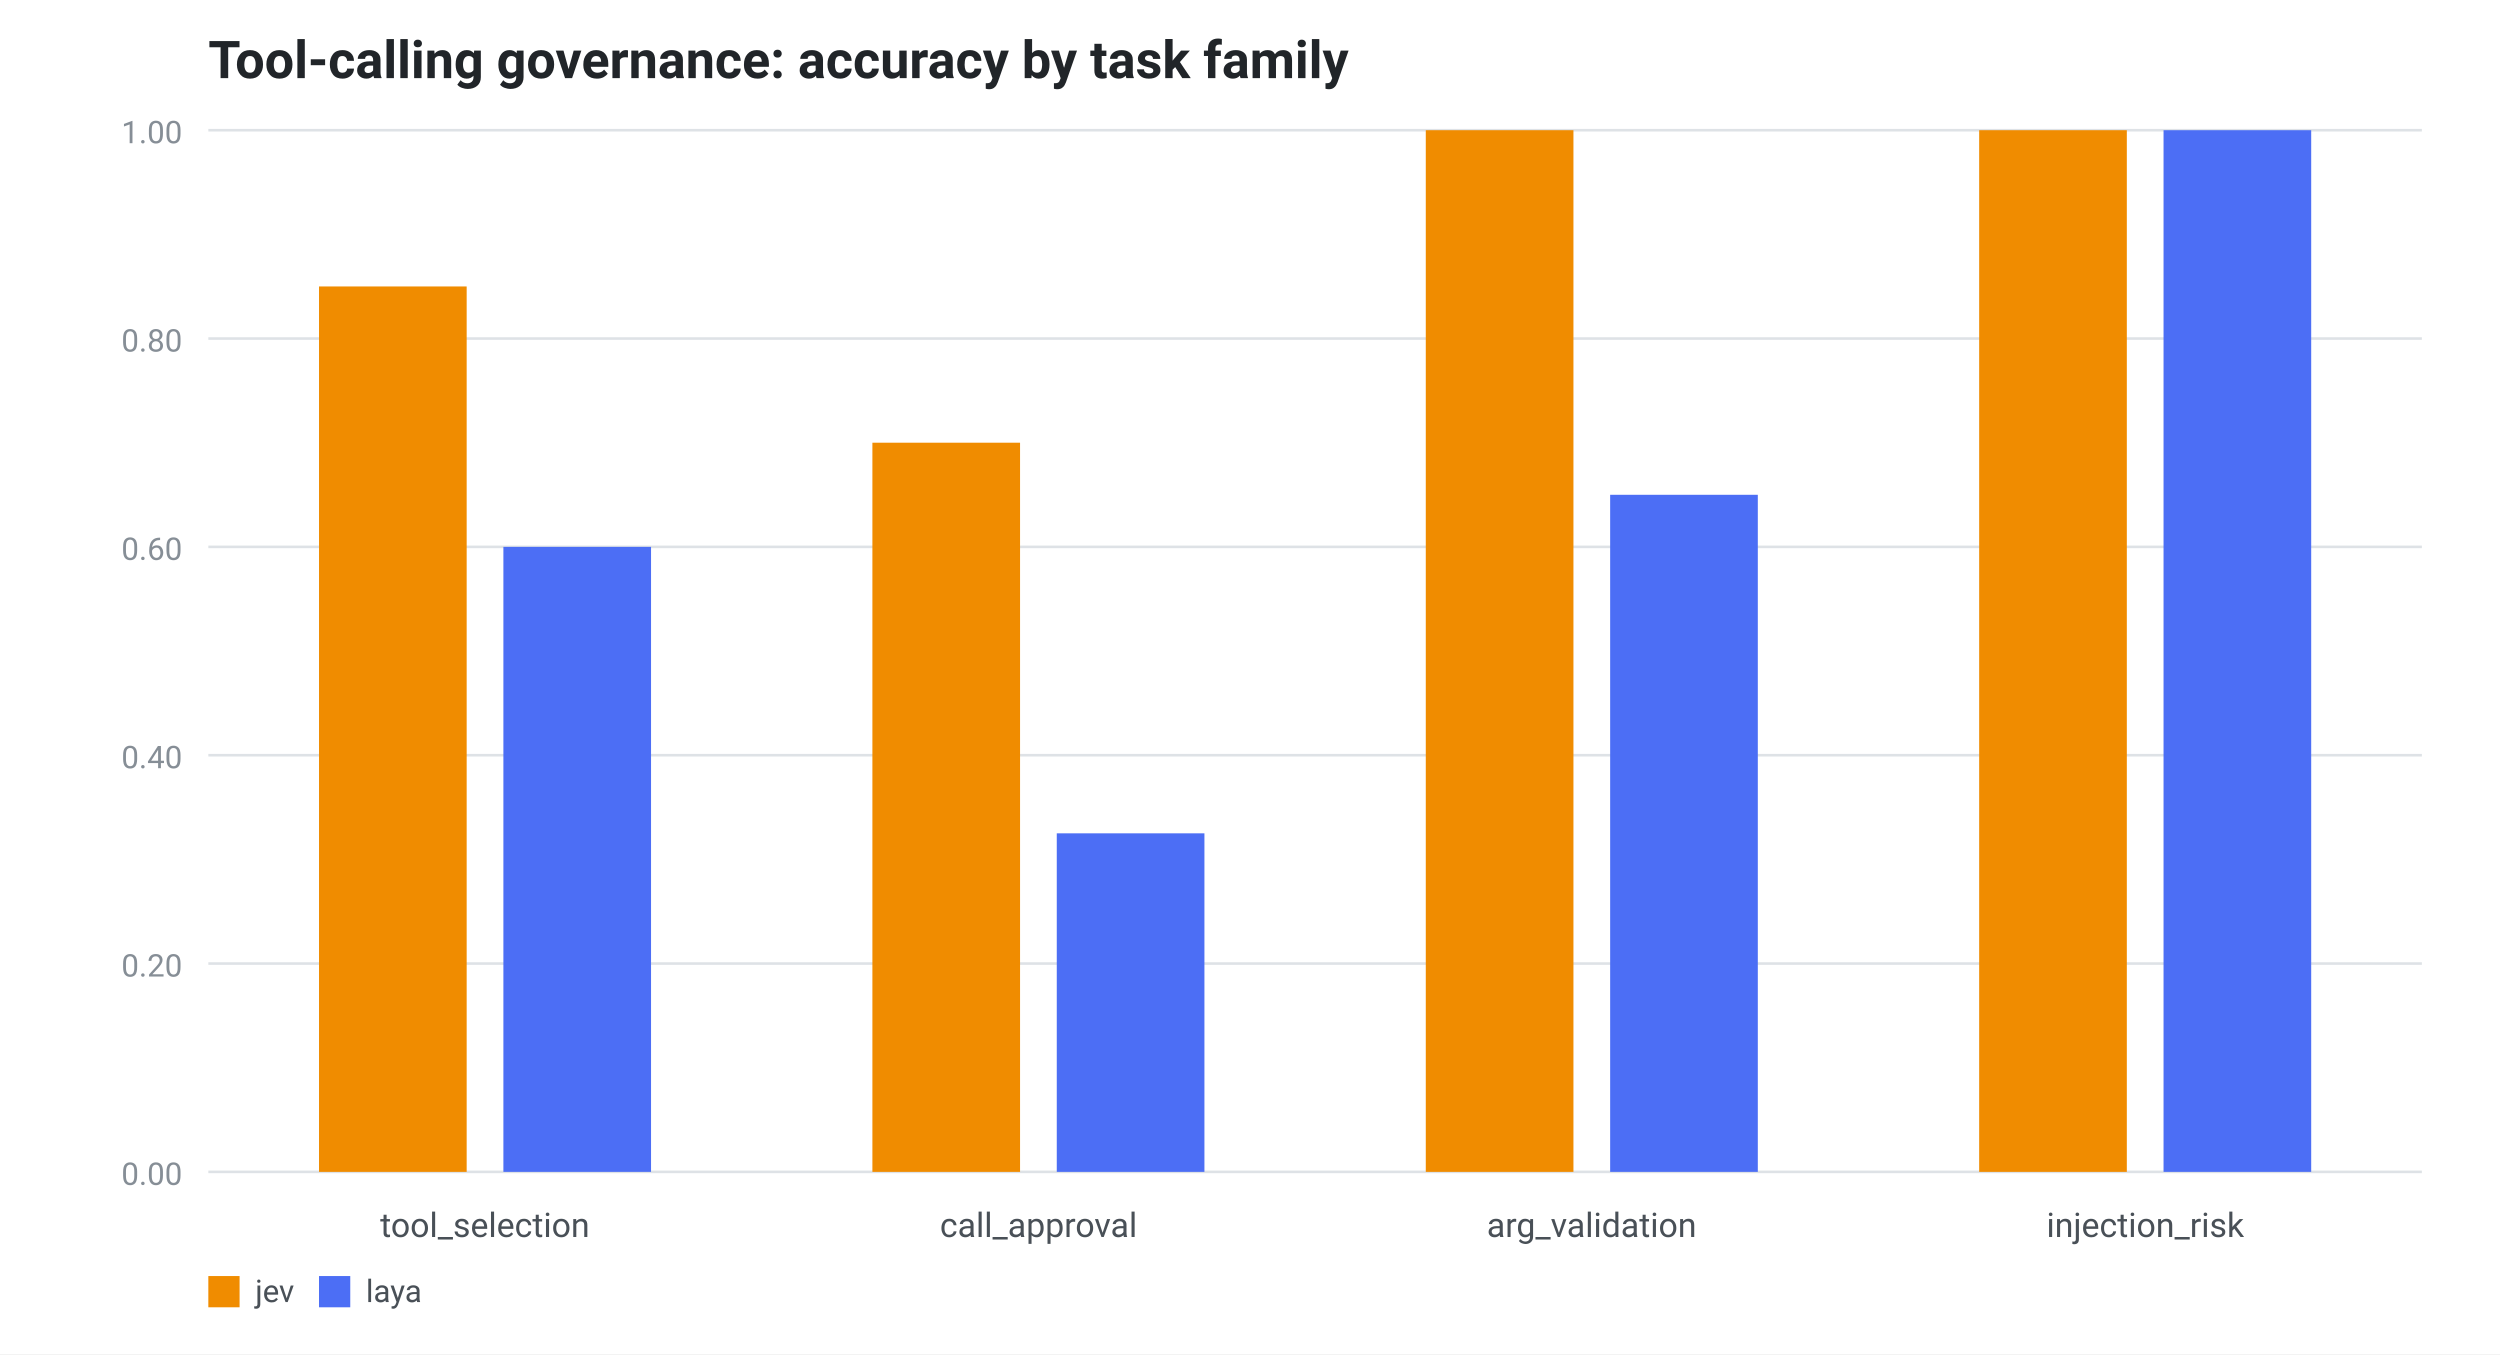
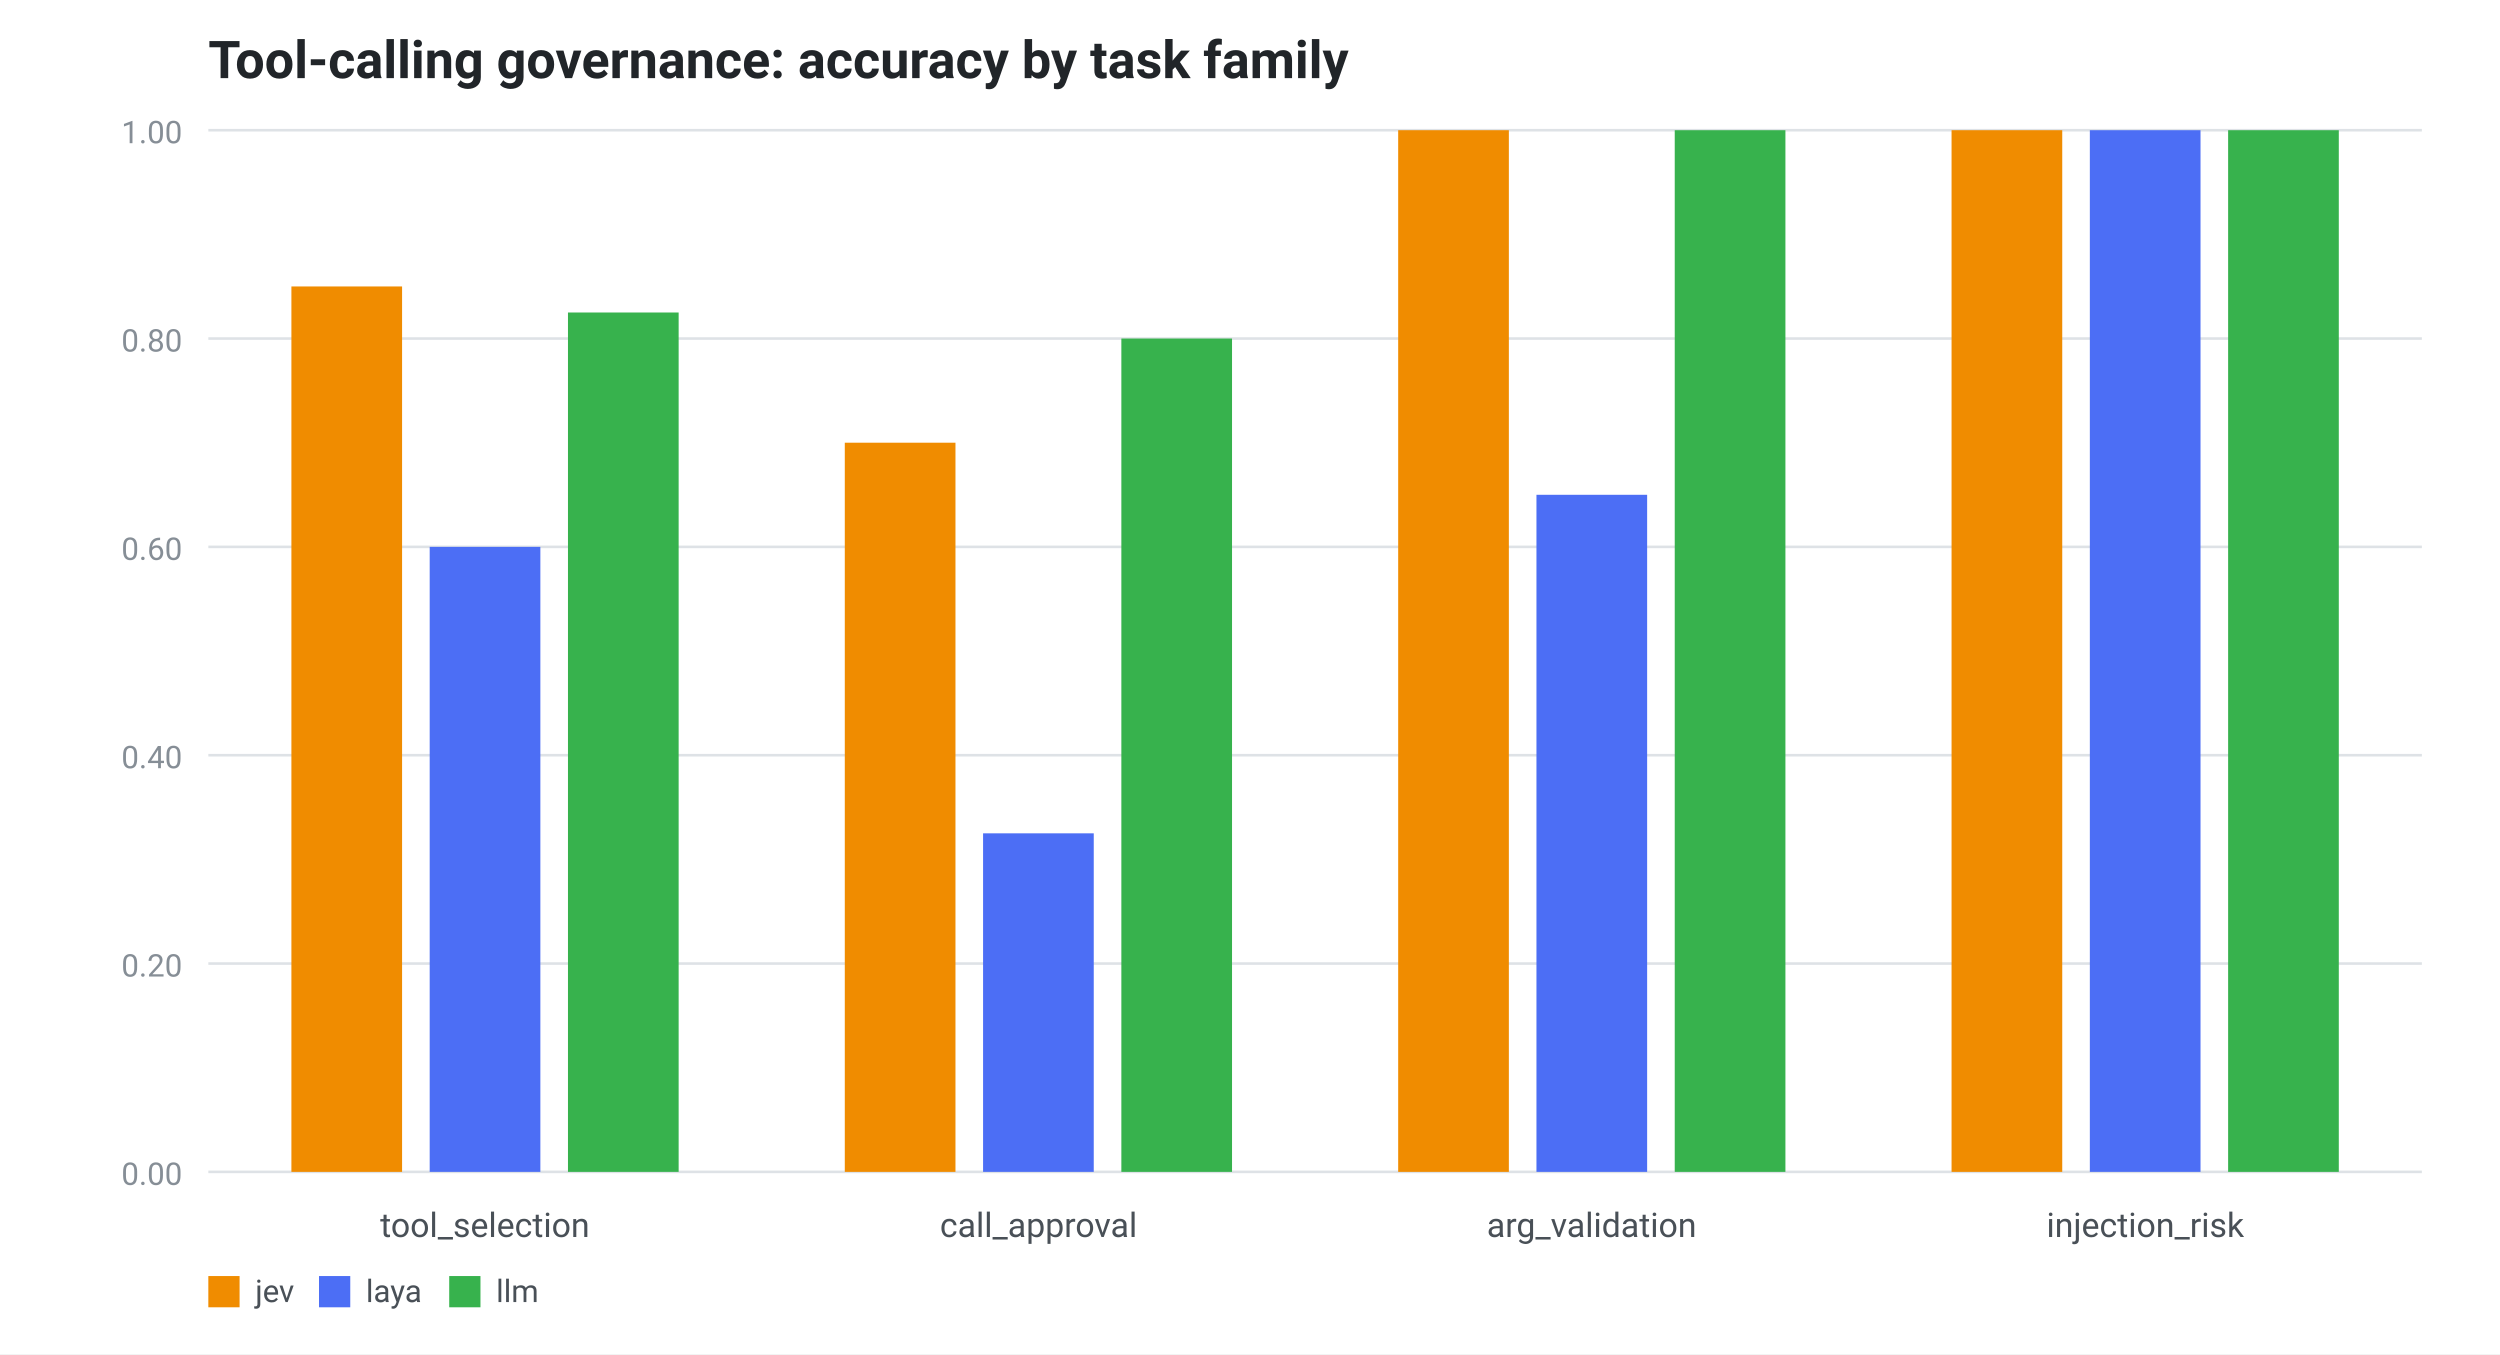
<svg xmlns="http://www.w3.org/2000/svg" viewBox="0 0 960 520" width="960" height="520" role="img" aria-label="Tool-calling governance: accuracy by task family">
  <rect width="960" height="520" fill="#ffffff" />
  <text x="80.0" y="30.0" font-family="-apple-system, 'Segoe UI', Roboto, Helvetica, Arial, sans-serif" font-size="20" fill="#212529" text-anchor="start" font-weight="600">Tool-calling governance: accuracy by task family</text>
  <line x1="80.0" y1="450.0" x2="930.0" y2="450.0" stroke="#dee2e6" stroke-width="1" />
  <text x="70.0" y="455.0" font-family="-apple-system, 'Segoe UI', Roboto, Helvetica, Arial, sans-serif" font-size="12" fill="#868e96" text-anchor="end" font-weight="400">0.00</text>
  <line x1="80.0" y1="370.0" x2="930.0" y2="370.0" stroke="#dee2e6" stroke-width="1" />
  <text x="70.0" y="375.0" font-family="-apple-system, 'Segoe UI', Roboto, Helvetica, Arial, sans-serif" font-size="12" fill="#868e96" text-anchor="end" font-weight="400">0.20</text>
  <line x1="80.0" y1="290.0" x2="930.0" y2="290.0" stroke="#dee2e6" stroke-width="1" />
  <text x="70.0" y="295.0" font-family="-apple-system, 'Segoe UI', Roboto, Helvetica, Arial, sans-serif" font-size="12" fill="#868e96" text-anchor="end" font-weight="400">0.40</text>
  <line x1="80.0" y1="210.0" x2="930.0" y2="210.0" stroke="#dee2e6" stroke-width="1" />
  <text x="70.0" y="215.0" font-family="-apple-system, 'Segoe UI', Roboto, Helvetica, Arial, sans-serif" font-size="12" fill="#868e96" text-anchor="end" font-weight="400">0.60</text>
  <line x1="80.0" y1="130.0" x2="930.0" y2="130.0" stroke="#dee2e6" stroke-width="1" />
  <text x="70.0" y="135.0" font-family="-apple-system, 'Segoe UI', Roboto, Helvetica, Arial, sans-serif" font-size="12" fill="#868e96" text-anchor="end" font-weight="400">0.80</text>
  <line x1="80.0" y1="50.0" x2="930.0" y2="50.0" stroke="#dee2e6" stroke-width="1" />
  <text x="70.0" y="55.0" font-family="-apple-system, 'Segoe UI', Roboto, Helvetica, Arial, sans-serif" font-size="12" fill="#868e96" text-anchor="end" font-weight="400">1.00</text>
  <text x="186.2" y="475.0" font-family="-apple-system, 'Segoe UI', Roboto, Helvetica, Arial, sans-serif" font-size="13" fill="#495057" text-anchor="middle" font-weight="400">tool_selection</text>
-   <rect x="122.5" y="110.0" width="56.7" height="340.0" fill="#f08c00" opacity="1.0" />
-   <rect x="193.3" y="210.0" width="56.7" height="240.0" fill="#4c6ef5" opacity="1.0" />
+   <rect x="111.9" y="110.0" width="42.5" height="340.0" fill="#f08c00" opacity="1.0" />
+   <rect x="165.0" y="210.0" width="42.5" height="240.0" fill="#4c6ef5" opacity="1.0" />
+   <rect x="218.1" y="120.0" width="42.5" height="330.0" fill="#37b24d" opacity="1.0" />
  <text x="398.8" y="475.0" font-family="-apple-system, 'Segoe UI', Roboto, Helvetica, Arial, sans-serif" font-size="13" fill="#495057" text-anchor="middle" font-weight="400">call_approval</text>
-   <rect x="335.0" y="170.0" width="56.7" height="280.0" fill="#f08c00" opacity="1.0" />
-   <rect x="405.8" y="320.0" width="56.7" height="130.0" fill="#4c6ef5" opacity="1.0" />
+   <rect x="324.4" y="170.0" width="42.5" height="280.0" fill="#f08c00" opacity="1.0" />
+   <rect x="377.5" y="320.0" width="42.5" height="130.0" fill="#4c6ef5" opacity="1.0" />
+   <rect x="430.6" y="130.0" width="42.5" height="320.0" fill="#37b24d" opacity="1.0" />
  <text x="611.2" y="475.0" font-family="-apple-system, 'Segoe UI', Roboto, Helvetica, Arial, sans-serif" font-size="13" fill="#495057" text-anchor="middle" font-weight="400">arg_validation</text>
-   <rect x="547.5" y="50.0" width="56.7" height="400.0" fill="#f08c00" opacity="1.0" />
-   <rect x="618.3" y="190.0" width="56.7" height="260.0" fill="#4c6ef5" opacity="1.0" />
+   <rect x="536.9" y="50.0" width="42.5" height="400.0" fill="#f08c00" opacity="1.0" />
+   <rect x="590.0" y="190.0" width="42.5" height="260.0" fill="#4c6ef5" opacity="1.0" />
+   <rect x="643.1" y="50.0" width="42.5" height="400.0" fill="#37b24d" opacity="1.0" />
  <text x="823.8" y="475.0" font-family="-apple-system, 'Segoe UI', Roboto, Helvetica, Arial, sans-serif" font-size="13" fill="#495057" text-anchor="middle" font-weight="400">injection_risk</text>
-   <rect x="760.0" y="50.0" width="56.7" height="400.0" fill="#f08c00" opacity="1.0" />
-   <rect x="830.8" y="50.0" width="56.7" height="400.0" fill="#4c6ef5" opacity="1.0" />
+   <rect x="749.4" y="50.0" width="42.5" height="400.0" fill="#f08c00" opacity="1.0" />
+   <rect x="802.5" y="50.0" width="42.5" height="400.0" fill="#4c6ef5" opacity="1.0" />
+   <rect x="855.6" y="50.0" width="42.5" height="400.0" fill="#37b24d" opacity="1.0" />
  <rect x="80.0" y="490.0" width="12.0" height="12.0" fill="#f08c00" opacity="1.0" />
  <text x="98.0" y="500.0" font-family="-apple-system, 'Segoe UI', Roboto, Helvetica, Arial, sans-serif" font-size="12" fill="#495057" text-anchor="start" font-weight="400">jev</text>
  <rect x="122.5" y="490.0" width="12.0" height="12.0" fill="#4c6ef5" opacity="1.0" />
  <text x="140.5" y="500.0" font-family="-apple-system, 'Segoe UI', Roboto, Helvetica, Arial, sans-serif" font-size="12" fill="#495057" text-anchor="start" font-weight="400">laya</text>
+   <rect x="172.5" y="490.0" width="12.0" height="12.0" fill="#37b24d" opacity="1.0" />
+   <text x="190.5" y="500.0" font-family="-apple-system, 'Segoe UI', Roboto, Helvetica, Arial, sans-serif" font-size="12" fill="#495057" text-anchor="start" font-weight="400">llm</text>
</svg>
